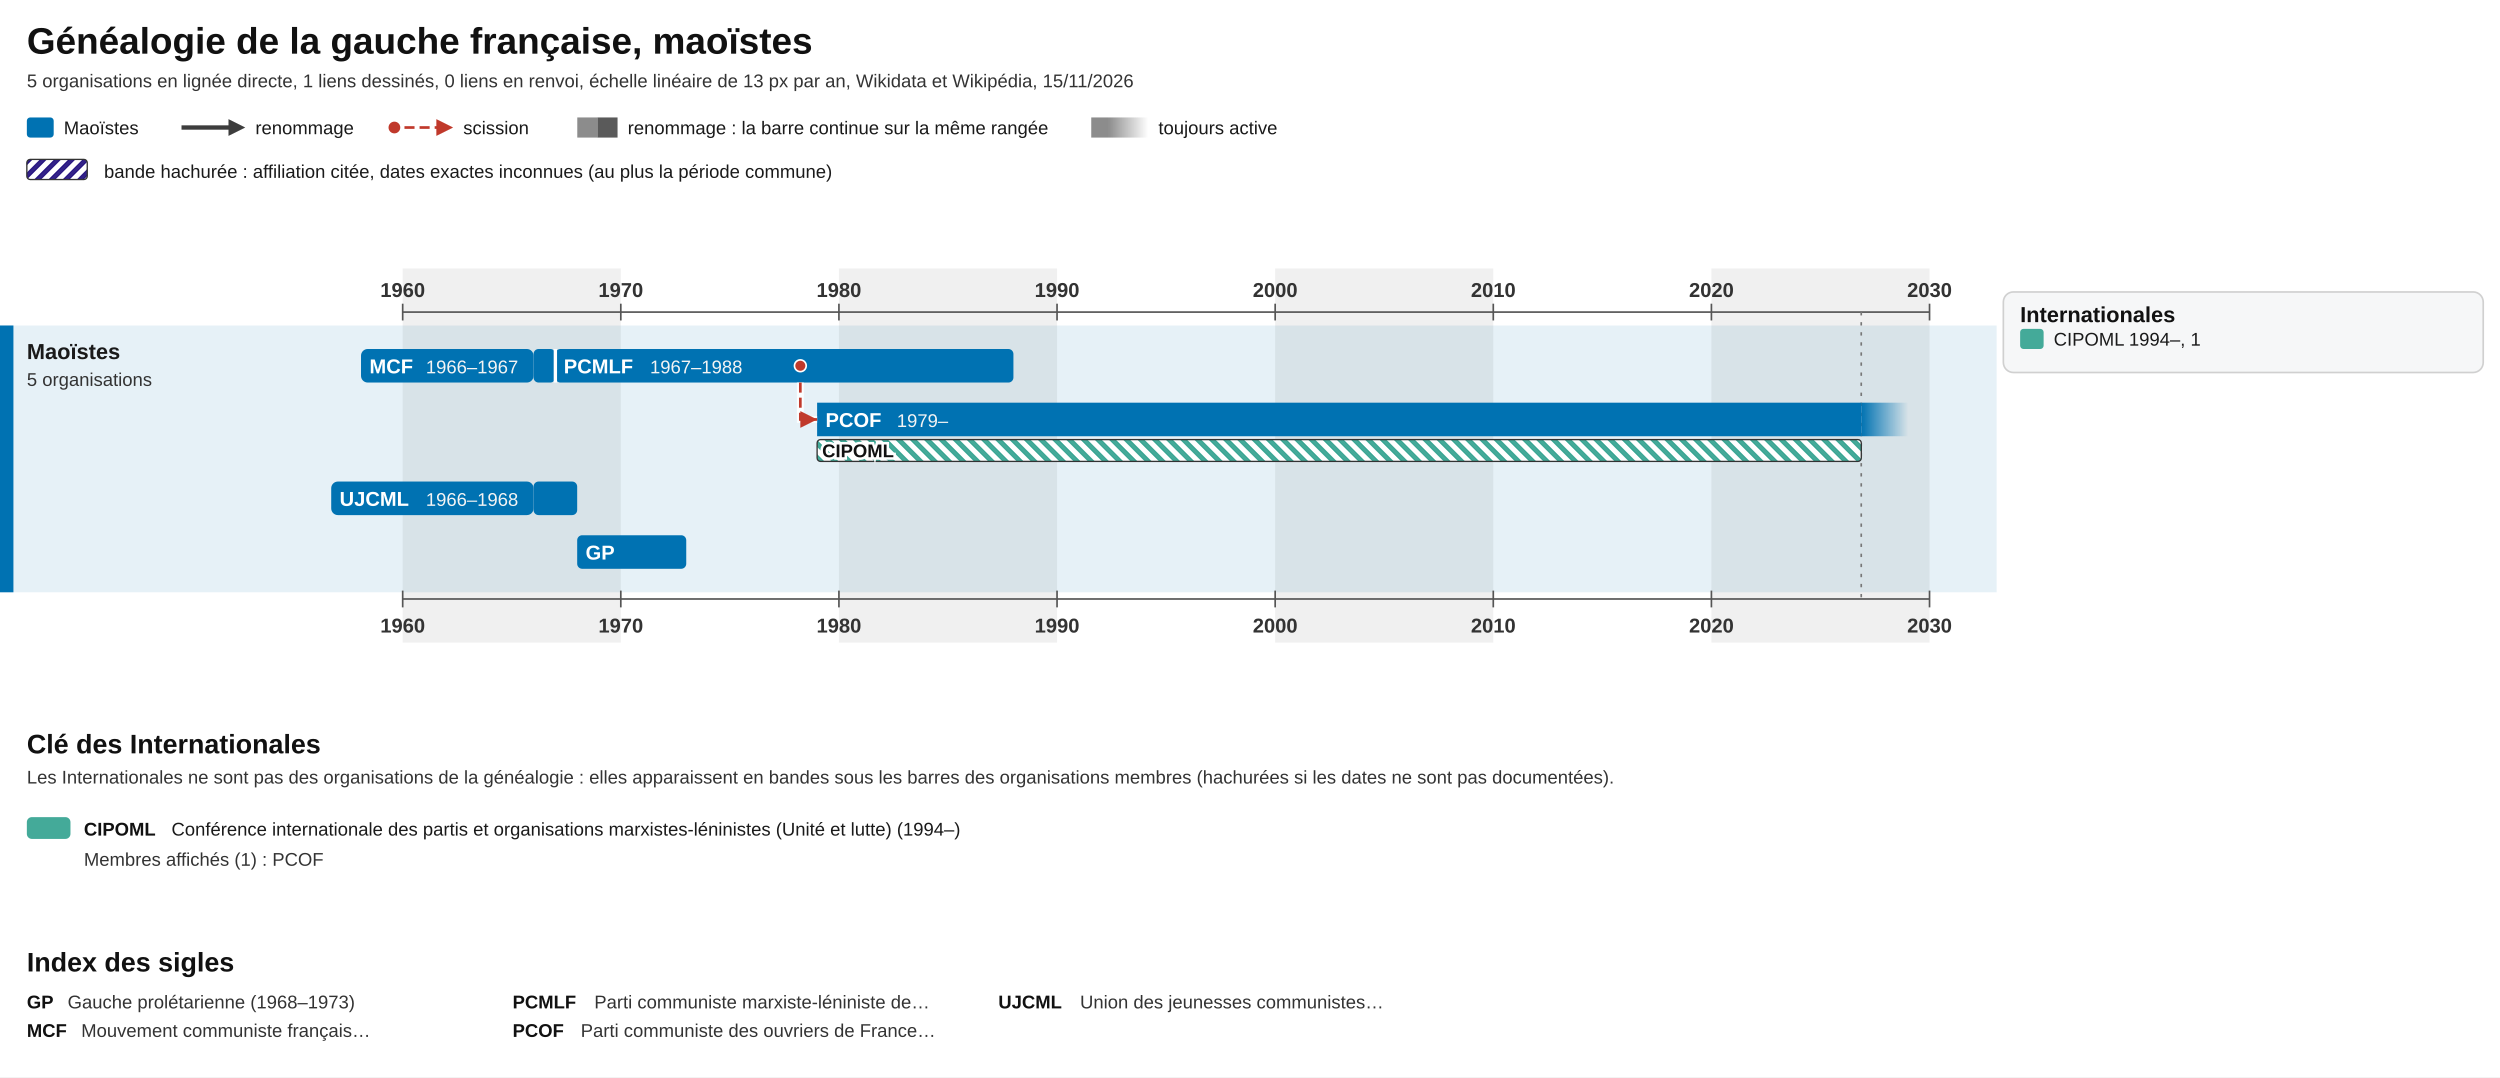
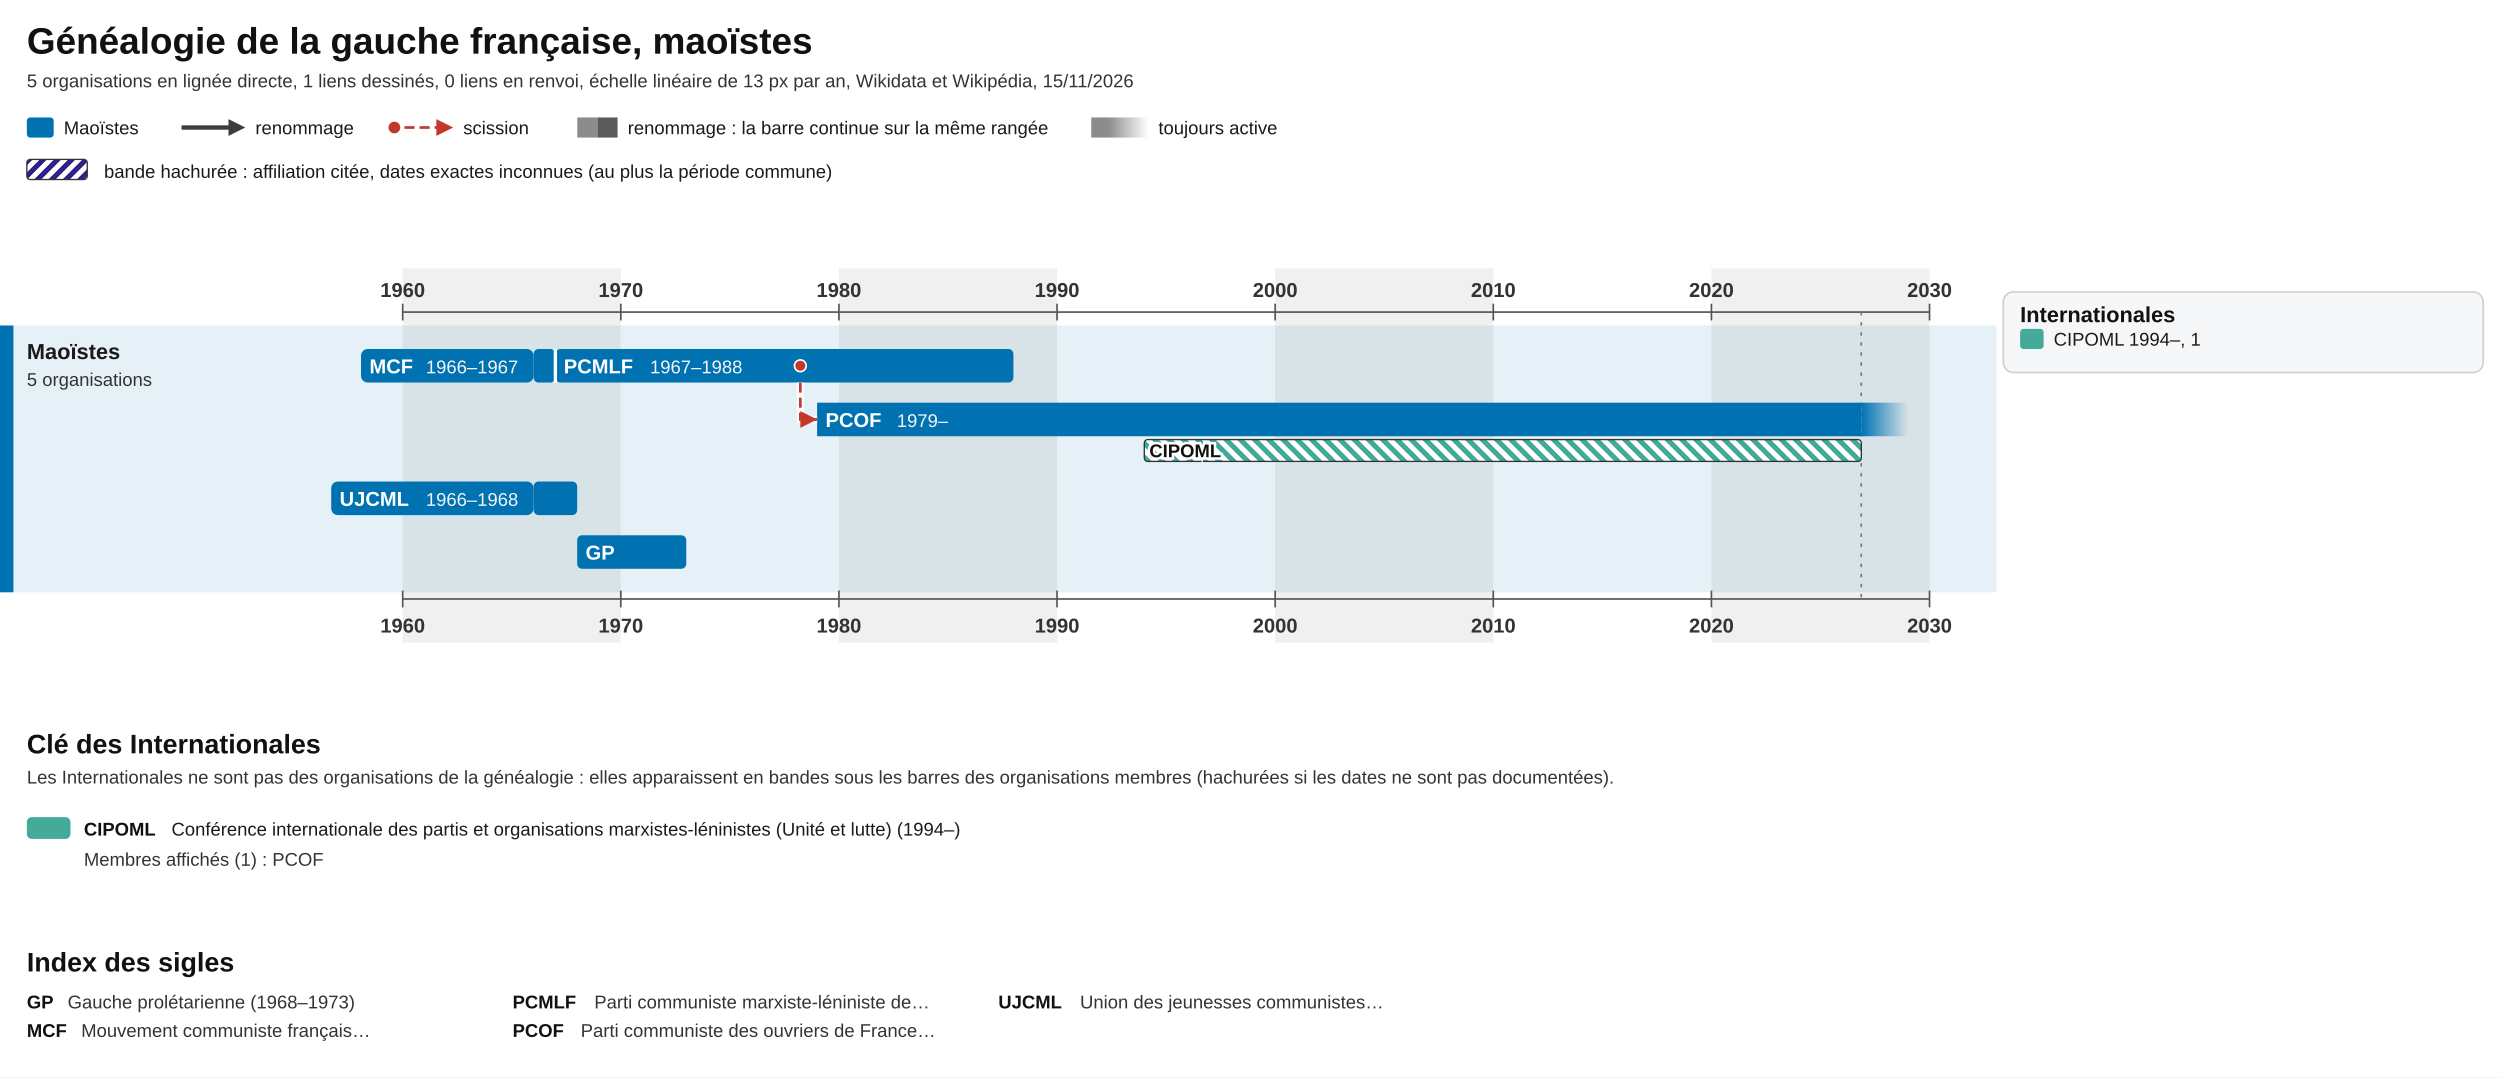
<svg xmlns="http://www.w3.org/2000/svg" id="arbre" width="1490" height="642" viewBox="0 0 1490 642" data-x0="240" data-t0="1960" data-ppa="13.0" data-aujourdhui="2026.8717" data-min-w="6" data-seuil-annees="40" data-seuil-voies="2" data-seuil-rangs="6" data-cassure="" data-cassure-px="44" data-degrade="28" data-n-barres="5" data-vue-famille="oui" font-family="Arial, Helvetica, sans-serif">
  <defs>
    <linearGradient id="g-0072B2">
      <stop offset="0" stop-color="#0072B2" />
      <stop offset="1" stop-color="#0072B2" stop-opacity="0" />
    </linearGradient>
    <linearGradient id="g-8C8C8C">
      <stop offset="0" stop-color="#8C8C8C" />
      <stop offset="1" stop-color="#8C8C8C" stop-opacity="0" />
    </linearGradient>
    <pattern id="h-332288" width="6" height="6" patternUnits="userSpaceOnUse" patternTransform="rotate(45)">
      <rect width="6" height="6" fill="#FFFFFF" />
      <rect width="3" height="6" fill="#332288" />
    </pattern>
    <pattern id="h-44AA99-m" width="6" height="6" patternUnits="userSpaceOnUse" patternTransform="rotate(-45)">
      <rect width="6" height="6" fill="#FFFFFF" />
      <rect width="3" height="6" fill="#44AA99" />
    </pattern>
  </defs>
  <rect width="1490" height="642" fill="#FFFFFF" />
  <g class="voie" data-voie="0" data-cle="maoïstes">
    <rect class="fond-voie" x="0" y="194.0" width="1190.0" height="159.0" fill="#E6F1F7" />
    <rect class="bord-voie" x="0" y="194.0" width="8" height="159.0" fill="#0072B2" />
    <text x="16.0" y="214.0" font-size="13" font-family="Arial, Helvetica, sans-serif" font-weight="bold" fill="#1A1A1A" text-anchor="start" class="voie-t">Maoïstes</text>
    <text x="16.0" y="230.0" font-size="11" font-family="Arial, Helvetica, sans-serif" fill="#333333" text-anchor="start" class="voie-t">5 organisations</text>
  </g>
  <rect class="bande-decennie" x="240.0" y="160.0" width="130.0" height="223.0" fill="#000000" fill-opacity="0.06" />
  <rect class="bande-decennie" x="500.0" y="160.0" width="130.0" height="223.0" fill="#000000" fill-opacity="0.06" />
  <rect class="bande-decennie" x="760.0" y="160.0" width="130.0" height="223.0" fill="#000000" fill-opacity="0.06" />
  <rect class="bande-decennie" x="1020.0" y="160.0" width="130.0" height="223.0" fill="#000000" fill-opacity="0.06" />
  <g class="axe-haut">
    <line x1="240.0" x2="1150.0" y1="186.0" y2="186.0" stroke="#555555" />
    <line x1="240.0" x2="240.0" y1="181.0" y2="191.0" stroke="#555555" />
    <text x="240.0" y="177.0" font-size="12" font-family="Arial, Helvetica, sans-serif" font-weight="bold" fill="#333333" text-anchor="middle" class="axe-t">1960</text>
    <line x1="370.0" x2="370.0" y1="181.0" y2="191.0" stroke="#555555" />
    <text x="370.0" y="177.0" font-size="12" font-family="Arial, Helvetica, sans-serif" font-weight="bold" fill="#333333" text-anchor="middle" class="axe-t">1970</text>
    <line x1="500.0" x2="500.0" y1="181.0" y2="191.0" stroke="#555555" />
    <text x="500.0" y="177.0" font-size="12" font-family="Arial, Helvetica, sans-serif" font-weight="bold" fill="#333333" text-anchor="middle" class="axe-t">1980</text>
    <line x1="630.0" x2="630.0" y1="181.0" y2="191.0" stroke="#555555" />
    <text x="630.0" y="177.0" font-size="12" font-family="Arial, Helvetica, sans-serif" font-weight="bold" fill="#333333" text-anchor="middle" class="axe-t">1990</text>
    <line x1="760.0" x2="760.0" y1="181.0" y2="191.0" stroke="#555555" />
    <text x="760.0" y="177.0" font-size="12" font-family="Arial, Helvetica, sans-serif" font-weight="bold" fill="#333333" text-anchor="middle" class="axe-t">2000</text>
    <line x1="890.0" x2="890.0" y1="181.0" y2="191.0" stroke="#555555" />
    <text x="890.0" y="177.0" font-size="12" font-family="Arial, Helvetica, sans-serif" font-weight="bold" fill="#333333" text-anchor="middle" class="axe-t">2010</text>
    <line x1="1020.0" x2="1020.0" y1="181.0" y2="191.0" stroke="#555555" />
    <text x="1020.0" y="177.0" font-size="12" font-family="Arial, Helvetica, sans-serif" font-weight="bold" fill="#333333" text-anchor="middle" class="axe-t">2020</text>
    <line x1="1150.0" x2="1150.0" y1="181.0" y2="191.0" stroke="#555555" />
    <text x="1150.0" y="177.0" font-size="12" font-family="Arial, Helvetica, sans-serif" font-weight="bold" fill="#333333" text-anchor="middle" class="axe-t">2030</text>
  </g>
  <g class="axe-bas">
    <line x1="240.0" x2="1150.0" y1="357.0" y2="357.0" stroke="#555555" />
    <line x1="240.0" x2="240.0" y1="352.0" y2="362.0" stroke="#555555" />
    <text x="240.0" y="377.0" font-size="12" font-family="Arial, Helvetica, sans-serif" font-weight="bold" fill="#333333" text-anchor="middle" class="axe-t">1960</text>
    <line x1="370.0" x2="370.0" y1="352.0" y2="362.0" stroke="#555555" />
    <text x="370.0" y="377.0" font-size="12" font-family="Arial, Helvetica, sans-serif" font-weight="bold" fill="#333333" text-anchor="middle" class="axe-t">1970</text>
    <line x1="500.0" x2="500.0" y1="352.0" y2="362.0" stroke="#555555" />
    <text x="500.0" y="377.0" font-size="12" font-family="Arial, Helvetica, sans-serif" font-weight="bold" fill="#333333" text-anchor="middle" class="axe-t">1980</text>
    <line x1="630.0" x2="630.0" y1="352.0" y2="362.0" stroke="#555555" />
    <text x="630.0" y="377.0" font-size="12" font-family="Arial, Helvetica, sans-serif" font-weight="bold" fill="#333333" text-anchor="middle" class="axe-t">1990</text>
    <line x1="760.0" x2="760.0" y1="352.0" y2="362.0" stroke="#555555" />
    <text x="760.0" y="377.0" font-size="12" font-family="Arial, Helvetica, sans-serif" font-weight="bold" fill="#333333" text-anchor="middle" class="axe-t">2000</text>
    <line x1="890.0" x2="890.0" y1="352.0" y2="362.0" stroke="#555555" />
    <text x="890.0" y="377.0" font-size="12" font-family="Arial, Helvetica, sans-serif" font-weight="bold" fill="#333333" text-anchor="middle" class="axe-t">2010</text>
    <line x1="1020.0" x2="1020.0" y1="352.0" y2="362.0" stroke="#555555" />
    <text x="1020.0" y="377.0" font-size="12" font-family="Arial, Helvetica, sans-serif" font-weight="bold" fill="#333333" text-anchor="middle" class="axe-t">2020</text>
    <line x1="1150.0" x2="1150.0" y1="352.0" y2="362.0" stroke="#555555" />
    <text x="1150.0" y="377.0" font-size="12" font-family="Arial, Helvetica, sans-serif" font-weight="bold" fill="#333333" text-anchor="middle" class="axe-t">2030</text>
  </g>
  <line x1="1109.3" x2="1109.3" y1="186.0" y2="357.0" stroke="#777777" stroke-dasharray="2 4" />
  <g class="contenu-voie" data-voie="0">
    <g class="org" data-id="Q3326535" data-intl="" data-recherche="mcf mouvement communiste francais marxiste-leniniste">
      <rect class="barre" data-id="Q3326535" data-debut="1966.0000" data-fin="1967.0000" data-statut="fin_connue" data-majeure="" x="318.00" y="208.00" width="13.00" height="20" rx="3" fill="#0072B2" />
    </g>
    <g class="org" data-id="Q3366229" data-intl="" data-recherche="pcmlf parti communiste marxiste-leniniste de france">
      <rect class="barre" data-id="Q3366229" data-debut="1967.0000" data-fin="1988.0000" data-statut="fin_connue" data-majeure="oui" x="331.00" y="208.00" width="273.00" height="20" rx="3" fill="#0072B2" />
    </g>
    <g class="org" data-id="Q3366206" data-intl="Q622227" data-recherche="pcof parti communiste des ouvriers de france">
      <rect class="barre" data-id="Q3366206" data-debut="1979.0000" data-fin="actif" data-statut="actif_valide" data-majeure="oui" x="487.00" y="240.00" width="622.33" height="20" rx="0" fill="#0072B2" />
      <rect class="fin-ouverte" x="1109.33" y="240.00" width="28.00" height="20" fill="url(#g-0072B2)" />
    </g>
    <g class="org" data-id="Q3550161" data-intl="" data-recherche="ujcml union des jeunesses communistes marxistes-leninistes">
      <rect class="barre" data-id="Q3550161" data-debut="1966.0000" data-fin="1968.0000" data-statut="fin_connue" data-majeure="" x="318.00" y="287.00" width="26.00" height="20" rx="3" fill="#0072B2" />
    </g>
    <g class="org" data-id="Q3099339" data-intl="" data-recherche="gp gauche proletarienne">
      <rect class="barre" data-id="Q3099339" data-debut="1968.0000" data-fin="1973.0000" data-statut="fin_connue" data-majeure="" x="344.00" y="319.00" width="65.00" height="20" rx="3" fill="#0072B2" />
    </g>
  </g>
  <g class="liens">
    <g class="lien" data-a="Q3366229" data-b="Q3366206" data-rel="scission" data-annees="0.77" data-voies="0" data-rangs="1" data-majeur="" data-va="0" data-vb="0">
      <path class="halo geo" d="M477.00 228.00 L477.00 250.00 L487.00 250.00" data-geo="[[477.0, 228.0, 0], [477.0, 250.0, 0], [487.0, 250.0, 0]]" fill="none" stroke="#FFFFFF" stroke-width="4.1" stroke-opacity="0.85" />
      <path class="trait geo" d="M477.00 228.00 L477.00 250.00 L487.00 250.00" data-geo="[[477.0, 228.0, 0], [477.0, 250.0, 0], [487.0, 250.0, 0]]" fill="none" stroke="#C0392B" stroke-width="1.6" stroke-dasharray="6 3" />
      <polygon class="fleche geo" data-geo="[[487.0, 250.0, 0], [477.0, 245.0, 0], [477.0, 255.0, 0]]" points="487.00,250.00 477.00,245.00 477.00,255.00" fill="#C0392B" />
      <circle class="marque-scission geo-c" cx="477.00" cy="218.00" r="3.5" fill="#C0392B" stroke="#FFFFFF" stroke-width="1" data-voie="0" />
    </g>
  </g>
  <g class="contenu-voie" data-voie="0">
    <g class="org org-haut" data-id="Q3326535" data-intl="" data-recherche="mcf mouvement communiste francais marxiste-leniniste">
      <rect class="tag-fond" x="215.16" y="208.00" width="102.84" height="20" rx="4" fill="#0072B2" />
      <rect class="tag" data-id="Q3326535" data-dedans="" x="215.16" y="208.00" width="102.84" height="20" fill="none" data-bbox="215.16,208.00,102.84,20" />
      <text x="220.2" y="222.5" font-size="12" font-family="Arial, Helvetica, sans-serif" font-weight="bold" fill="#FFFFFF" text-anchor="start" class="tag-t" data-org="Q3326535" data-bbox="220.16,211.50,28.64,13">MCF</text>
      <text x="253.8" y="222.5" font-size="11" font-family="Arial, Helvetica, sans-serif" fill="#F4F4F4" text-anchor="start" class="tag-t" data-org="Q3326535" data-bbox="253.80,212.50,59.20,12">1966–1967</text>
    </g>
    <g class="org org-haut" data-id="Q3366229" data-intl="" data-recherche="pcmlf parti communiste marxiste-leniniste de france">
      <rect class="tag" data-id="Q3366229" data-dedans="oui" x="331.00" y="208.00" width="273.00" height="20" fill="none" data-bbox="331.00,208.00,273.00,20" />
      <text x="336.0" y="222.5" font-size="12" font-family="Arial, Helvetica, sans-serif" font-weight="bold" fill="#FFFFFF" text-anchor="start" class="tag-t" data-org="Q3366229" data-bbox="336.00,211.50,46.40,13">PCMLF</text>
      <text x="387.4" y="222.5" font-size="11" font-family="Arial, Helvetica, sans-serif" fill="#F4F4F4" text-anchor="start" class="tag-t" data-org="Q3366229" data-bbox="387.40,212.50,59.20,12">1967–1988</text>
    </g>
    <g class="org org-haut" data-id="Q3366206" data-intl="Q622227" data-recherche="pcof parti communiste des ouvriers de france">
      <g class="bande" data-intl="Q622227" data-parti="Q3366206" data-certitude="a_documenter">
-         <rect class="bande-r" x="487.00" y="262.00" width="622.33" height="13" rx="2" fill="url(#h-44AA99-m)" stroke="#333333" stroke-width="0.8" data-bbox="487.00,262.00,622.33,13" />
-         <text x="490.0" y="272.5" font-size="11" font-family="Arial, Helvetica, sans-serif" font-weight="bold" fill="#111111" text-anchor="start" class="bande-t" data-bbox="490.00,263.00,46.22,12" stroke="#FFFFFF" stroke-width="3" paint-order="stroke">CIPOML</text>
+         <rect class="bande-r" x="682.00" y="262.00" width="427.33" height="13" rx="2" fill="url(#h-44AA99-m)" stroke="#333333" stroke-width="0.8" data-bbox="682.00,262.00,427.33,13" />
+         <text x="685.0" y="272.5" font-size="11" font-family="Arial, Helvetica, sans-serif" font-weight="bold" fill="#111111" text-anchor="start" class="bande-t" data-bbox="685.00,263.00,46.22,12" stroke="#FFFFFF" stroke-width="3" paint-order="stroke">CIPOML</text>
      </g>
      <rect class="tag" data-id="Q3366206" data-dedans="oui" x="487.00" y="240.00" width="622.33" height="20" fill="none" data-bbox="487.00,240.00,622.33,20" />
      <text x="492.0" y="254.5" font-size="12" font-family="Arial, Helvetica, sans-serif" font-weight="bold" fill="#FFFFFF" text-anchor="start" class="tag-t" data-org="Q3366206" data-bbox="492.00,243.50,37.52,13">PCOF</text>
      <text x="534.5" y="254.5" font-size="11" font-family="Arial, Helvetica, sans-serif" fill="#F4F4F4" text-anchor="start" class="tag-t" data-org="Q3366206" data-bbox="534.52,244.50,33.68,12">1979–</text>
    </g>
    <g class="org org-haut" data-id="Q3550161" data-intl="" data-recherche="ujcml union des jeunesses communistes marxistes-leninistes">
      <rect class="tag-fond" x="197.40" y="287.00" width="120.60" height="20" rx="4" fill="#0072B2" />
      <rect class="tag" data-id="Q3550161" data-dedans="" x="197.40" y="287.00" width="120.60" height="20" fill="none" data-bbox="197.40,287.00,120.60,20" />
      <text x="202.4" y="301.5" font-size="12" font-family="Arial, Helvetica, sans-serif" font-weight="bold" fill="#FFFFFF" text-anchor="start" class="tag-t" data-org="Q3550161" data-bbox="202.40,290.50,46.40,13">UJCML</text>
      <text x="253.8" y="301.5" font-size="11" font-family="Arial, Helvetica, sans-serif" fill="#F4F4F4" text-anchor="start" class="tag-t" data-org="Q3550161" data-bbox="253.80,291.50,59.20,12">1966–1968</text>
    </g>
    <g class="org org-haut" data-id="Q3099339" data-intl="" data-recherche="gp gauche proletarienne">
      <rect class="tag" data-id="Q3099339" data-dedans="oui" x="344.00" y="319.00" width="65.00" height="20" fill="none" data-bbox="344.00,319.00,65.00,20" />
      <text x="349.0" y="333.5" font-size="12" font-family="Arial, Helvetica, sans-serif" font-weight="bold" fill="#FFFFFF" text-anchor="start" class="tag-t" data-org="Q3099339" data-bbox="349.00,322.50,19.76,13">GP</text>
    </g>
    <g class="continuation" data-a="Q3326535" data-b="Q3366229">
      <line x1="331.0" x2="331.0" y1="208.0" y2="228.0" stroke="#FFFFFF" stroke-width="2" />
    </g>
  </g>
  <g class="cle-compacte">
    <rect x="1194.0" y="174" width="286" height="48" rx="6" fill="#F6F7F8" stroke="#D0D0D0" />
    <text x="1204.0" y="192.0" font-size="13" font-family="Arial, Helvetica, sans-serif" font-weight="bold" fill="#111111" text-anchor="start" class="cle-t">Internationales</text>
    <rect x="1204.0" y="196" width="14" height="12" rx="2" fill="#44AA99" />
    <text x="1224.0" y="206.0" font-size="11" font-family="Arial, Helvetica, sans-serif" fill="#1A1A1A" text-anchor="start" class="cle-t">CIPOML  1994–, 1</text>
  </g>
  <g class="legende">
    <text x="16.0" y="32.0" font-size="22" font-family="Arial, Helvetica, sans-serif" font-weight="bold" fill="#111111" text-anchor="start" class="legende-t">Généalogie de la gauche française, maoïstes</text>
    <text x="16.0" y="52.0" font-size="11" font-family="Arial, Helvetica, sans-serif" fill="#333333" text-anchor="start" class="legende-t">5 organisations en lignée directe, 1 liens dessinés, 0 liens en renvoi, échelle linéaire de 13 px par an, Wikidata et Wikipédia, 15/11/2026</text>
    <rect x="16" y="70" width="16" height="12" rx="2" fill="#0072B2" />
    <text x="38.0" y="80.0" font-size="11" font-family="Arial, Helvetica, sans-serif" fill="#1A1A1A" text-anchor="start" class="legende-t">Maoïstes</text>
    <path d="M108.18 76 H138.18" stroke="#3D3D3D" stroke-width="2.6" fill="none" />
    <polygon points="146.18,76 136.18,71 136.18,81" fill="#3D3D3D" />
    <text x="152.2" y="80.0" font-size="11" font-family="Arial, Helvetica, sans-serif" fill="#1A1A1A" text-anchor="start" class="legende-t">renommage</text>
    <path d="M232.06 76 H262.06" stroke="#C0392B" stroke-width="1.6" stroke-dasharray="6 3" fill="none" />
    <polygon points="270.06,76 260.06,71 260.06,81" fill="#C0392B" />
    <circle cx="235.06" cy="76" r="3.5" fill="#C0392B" />
    <text x="276.1" y="80.0" font-size="11" font-family="Arial, Helvetica, sans-serif" fill="#1A1A1A" text-anchor="start" class="legende-t">scission</text>
    <rect x="344.06" y="70" width="12" height="12" fill="#8C8C8C" />
    <rect x="356.06" y="70" width="12" height="12" fill="#5A5A5A" />
    <text x="374.1" y="80.0" font-size="11" font-family="Arial, Helvetica, sans-serif" fill="#1A1A1A" text-anchor="start" class="legende-t">renommage : la barre continue sur la même rangée</text>
    <rect x="650.38" y="70" width="10" height="12" fill="#8C8C8C" />
    <rect x="660.38" y="70" width="24" height="12" fill="url(#g-8C8C8C)" />
    <text x="690.4" y="80.0" font-size="11" font-family="Arial, Helvetica, sans-serif" fill="#1A1A1A" text-anchor="start" class="legende-t">toujours active</text>
    <rect x="16" y="95" width="36" height="12" rx="2" fill="url(#h-332288)" stroke="#333333" stroke-width="0.8" />
    <text x="62.0" y="106.0" font-size="11" font-family="Arial, Helvetica, sans-serif" fill="#1A1A1A" text-anchor="start" class="legende-t">bande hachurée : affiliation citée, dates exactes inconnues (au plus la période commune)</text>
  </g>
  <g class="cle-internationales" transform="translate(0,419)">
    <text x="16.0" y="30.0" font-size="16" font-family="Arial, Helvetica, sans-serif" font-weight="bold" fill="#111111" text-anchor="start" class="cle-t">Clé des Internationales</text>
    <text x="16.0" y="48.0" font-size="11" font-family="Arial, Helvetica, sans-serif" fill="#333333" text-anchor="start" class="cle-t">Les Internationales ne sont pas des organisations de la généalogie : elles apparaissent en bandes sous les barres des organisations membres (hachurées si les dates ne sont pas documentées).</text>
    <g class="entree-cle" data-intl="Q622227">
      <rect x="16" y="68" width="26" height="13" rx="3" fill="#44AA99" />
      <text x="50.0" y="79.0" font-size="11" font-family="Arial, Helvetica, sans-serif" font-weight="bold" fill="#111111" text-anchor="start" class="cle-t">CIPOML</text>
      <text x="102.2" y="79.0" font-size="11" font-family="Arial, Helvetica, sans-serif" fill="#1A1A1A" text-anchor="start" class="cle-t">Conférence internationale des partis et organisations marxistes-léninistes (Unité et lutte) (1994–)</text>
      <text x="50.0" y="97.0" font-size="11" font-family="Arial, Helvetica, sans-serif" fill="#333333" text-anchor="start" class="cle-t">Membres affichés (1) : PCOF</text>
    </g>
  </g>
  <g class="index-sigles" transform="translate(0,549)">
    <text x="16.0" y="30.0" font-size="16" font-family="Arial, Helvetica, sans-serif" font-weight="bold" fill="#111111" text-anchor="start" class="cle-t">Index des sigles</text>
    <text x="16.0" y="52.0" font-size="11" font-family="Arial, Helvetica, sans-serif" font-weight="bold" fill="#111111" text-anchor="start" class="cle-t">GP</text>
    <text x="40.3" y="52.0" font-size="11" font-family="Arial, Helvetica, sans-serif" fill="#333333" text-anchor="start" class="cle-t">Gauche prolétarienne (1968–1973)</text>
    <text x="16.0" y="69.0" font-size="11" font-family="Arial, Helvetica, sans-serif" font-weight="bold" fill="#111111" text-anchor="start" class="cle-t">MCF</text>
    <text x="48.4" y="69.0" font-size="11" font-family="Arial, Helvetica, sans-serif" fill="#333333" text-anchor="start" class="cle-t">Mouvement communiste français…</text>
    <text x="305.5" y="52.0" font-size="11" font-family="Arial, Helvetica, sans-serif" font-weight="bold" fill="#111111" text-anchor="start" class="cle-t">PCMLF</text>
    <text x="354.2" y="52.0" font-size="11" font-family="Arial, Helvetica, sans-serif" fill="#333333" text-anchor="start" class="cle-t">Parti communiste marxiste-léniniste de…</text>
    <text x="305.5" y="69.0" font-size="11" font-family="Arial, Helvetica, sans-serif" font-weight="bold" fill="#111111" text-anchor="start" class="cle-t">PCOF</text>
    <text x="346.1" y="69.0" font-size="11" font-family="Arial, Helvetica, sans-serif" fill="#333333" text-anchor="start" class="cle-t">Parti communiste des ouvriers de France…</text>
    <text x="595.0" y="52.0" font-size="11" font-family="Arial, Helvetica, sans-serif" font-weight="bold" fill="#111111" text-anchor="start" class="cle-t">UJCML</text>
    <text x="643.7" y="52.0" font-size="11" font-family="Arial, Helvetica, sans-serif" fill="#333333" text-anchor="start" class="cle-t">Union des jeunesses communistes…</text>
  </g>
</svg>
